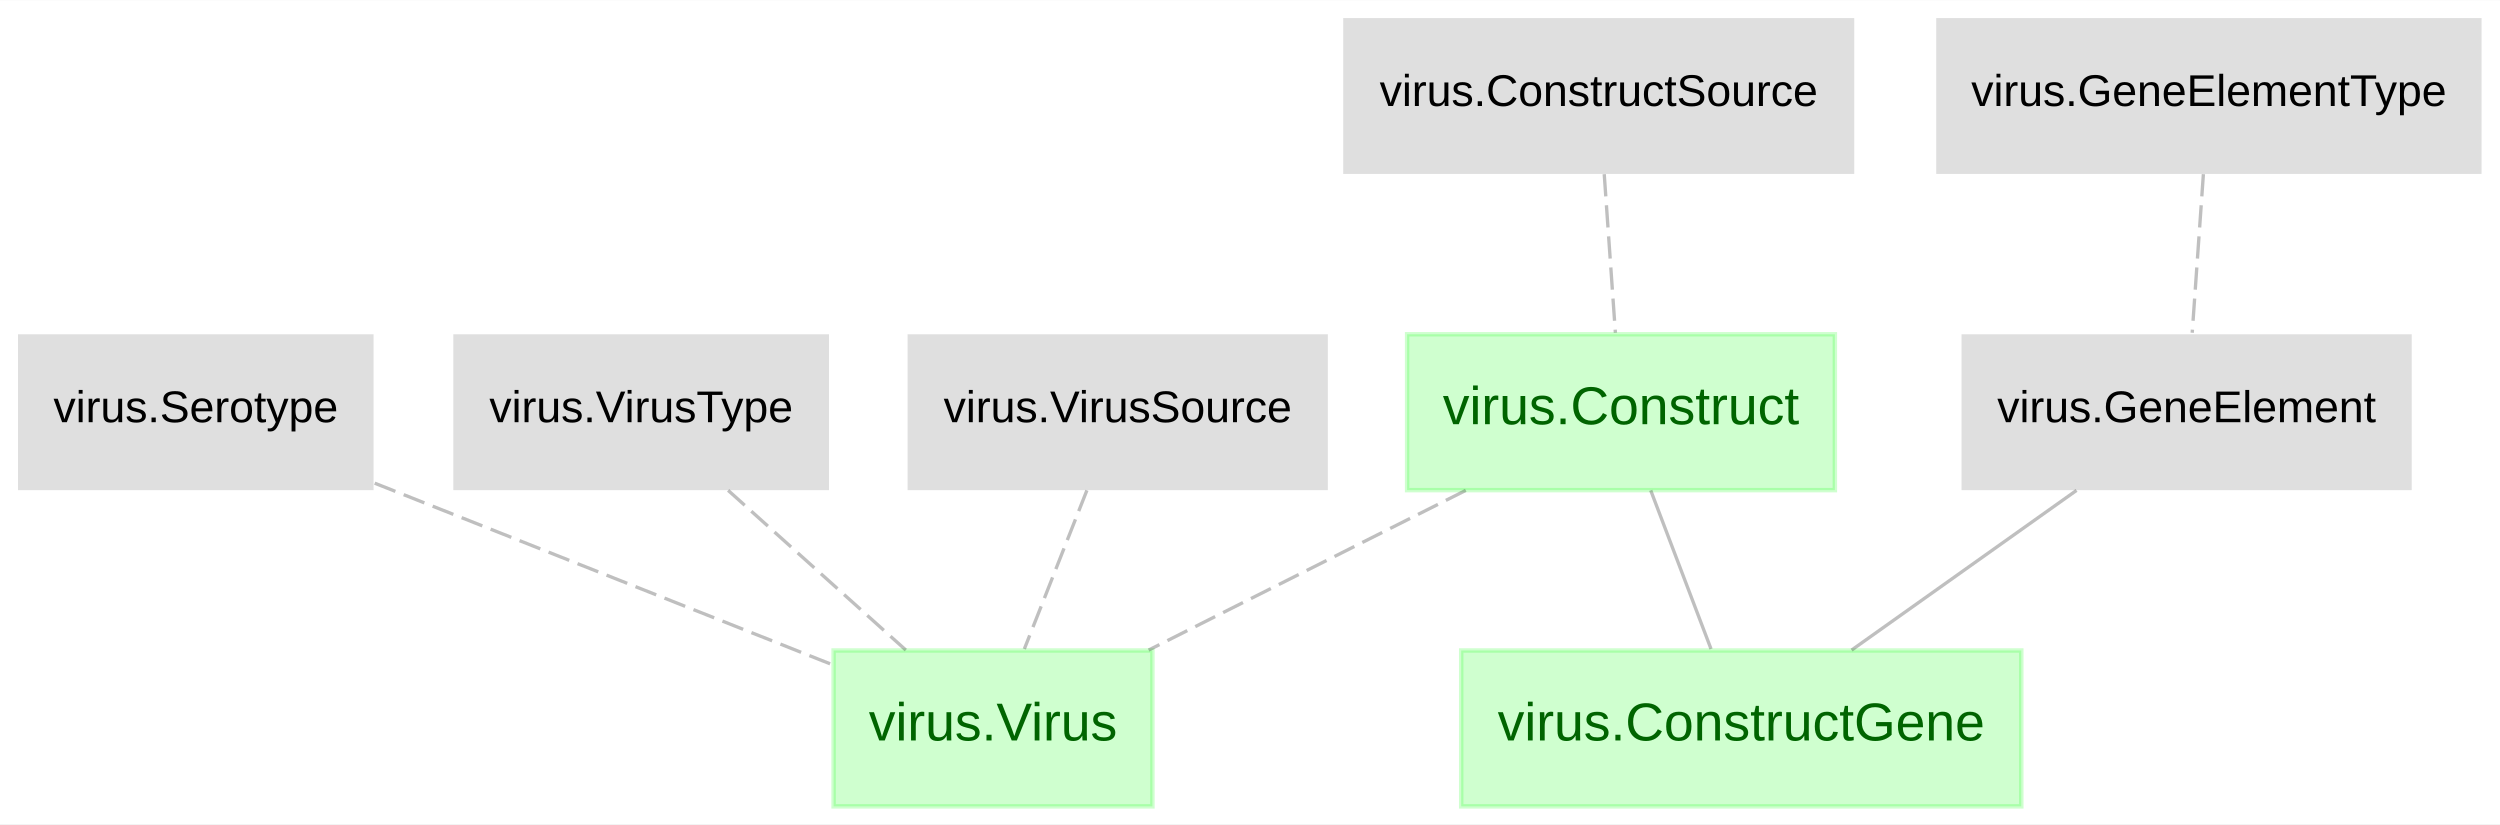
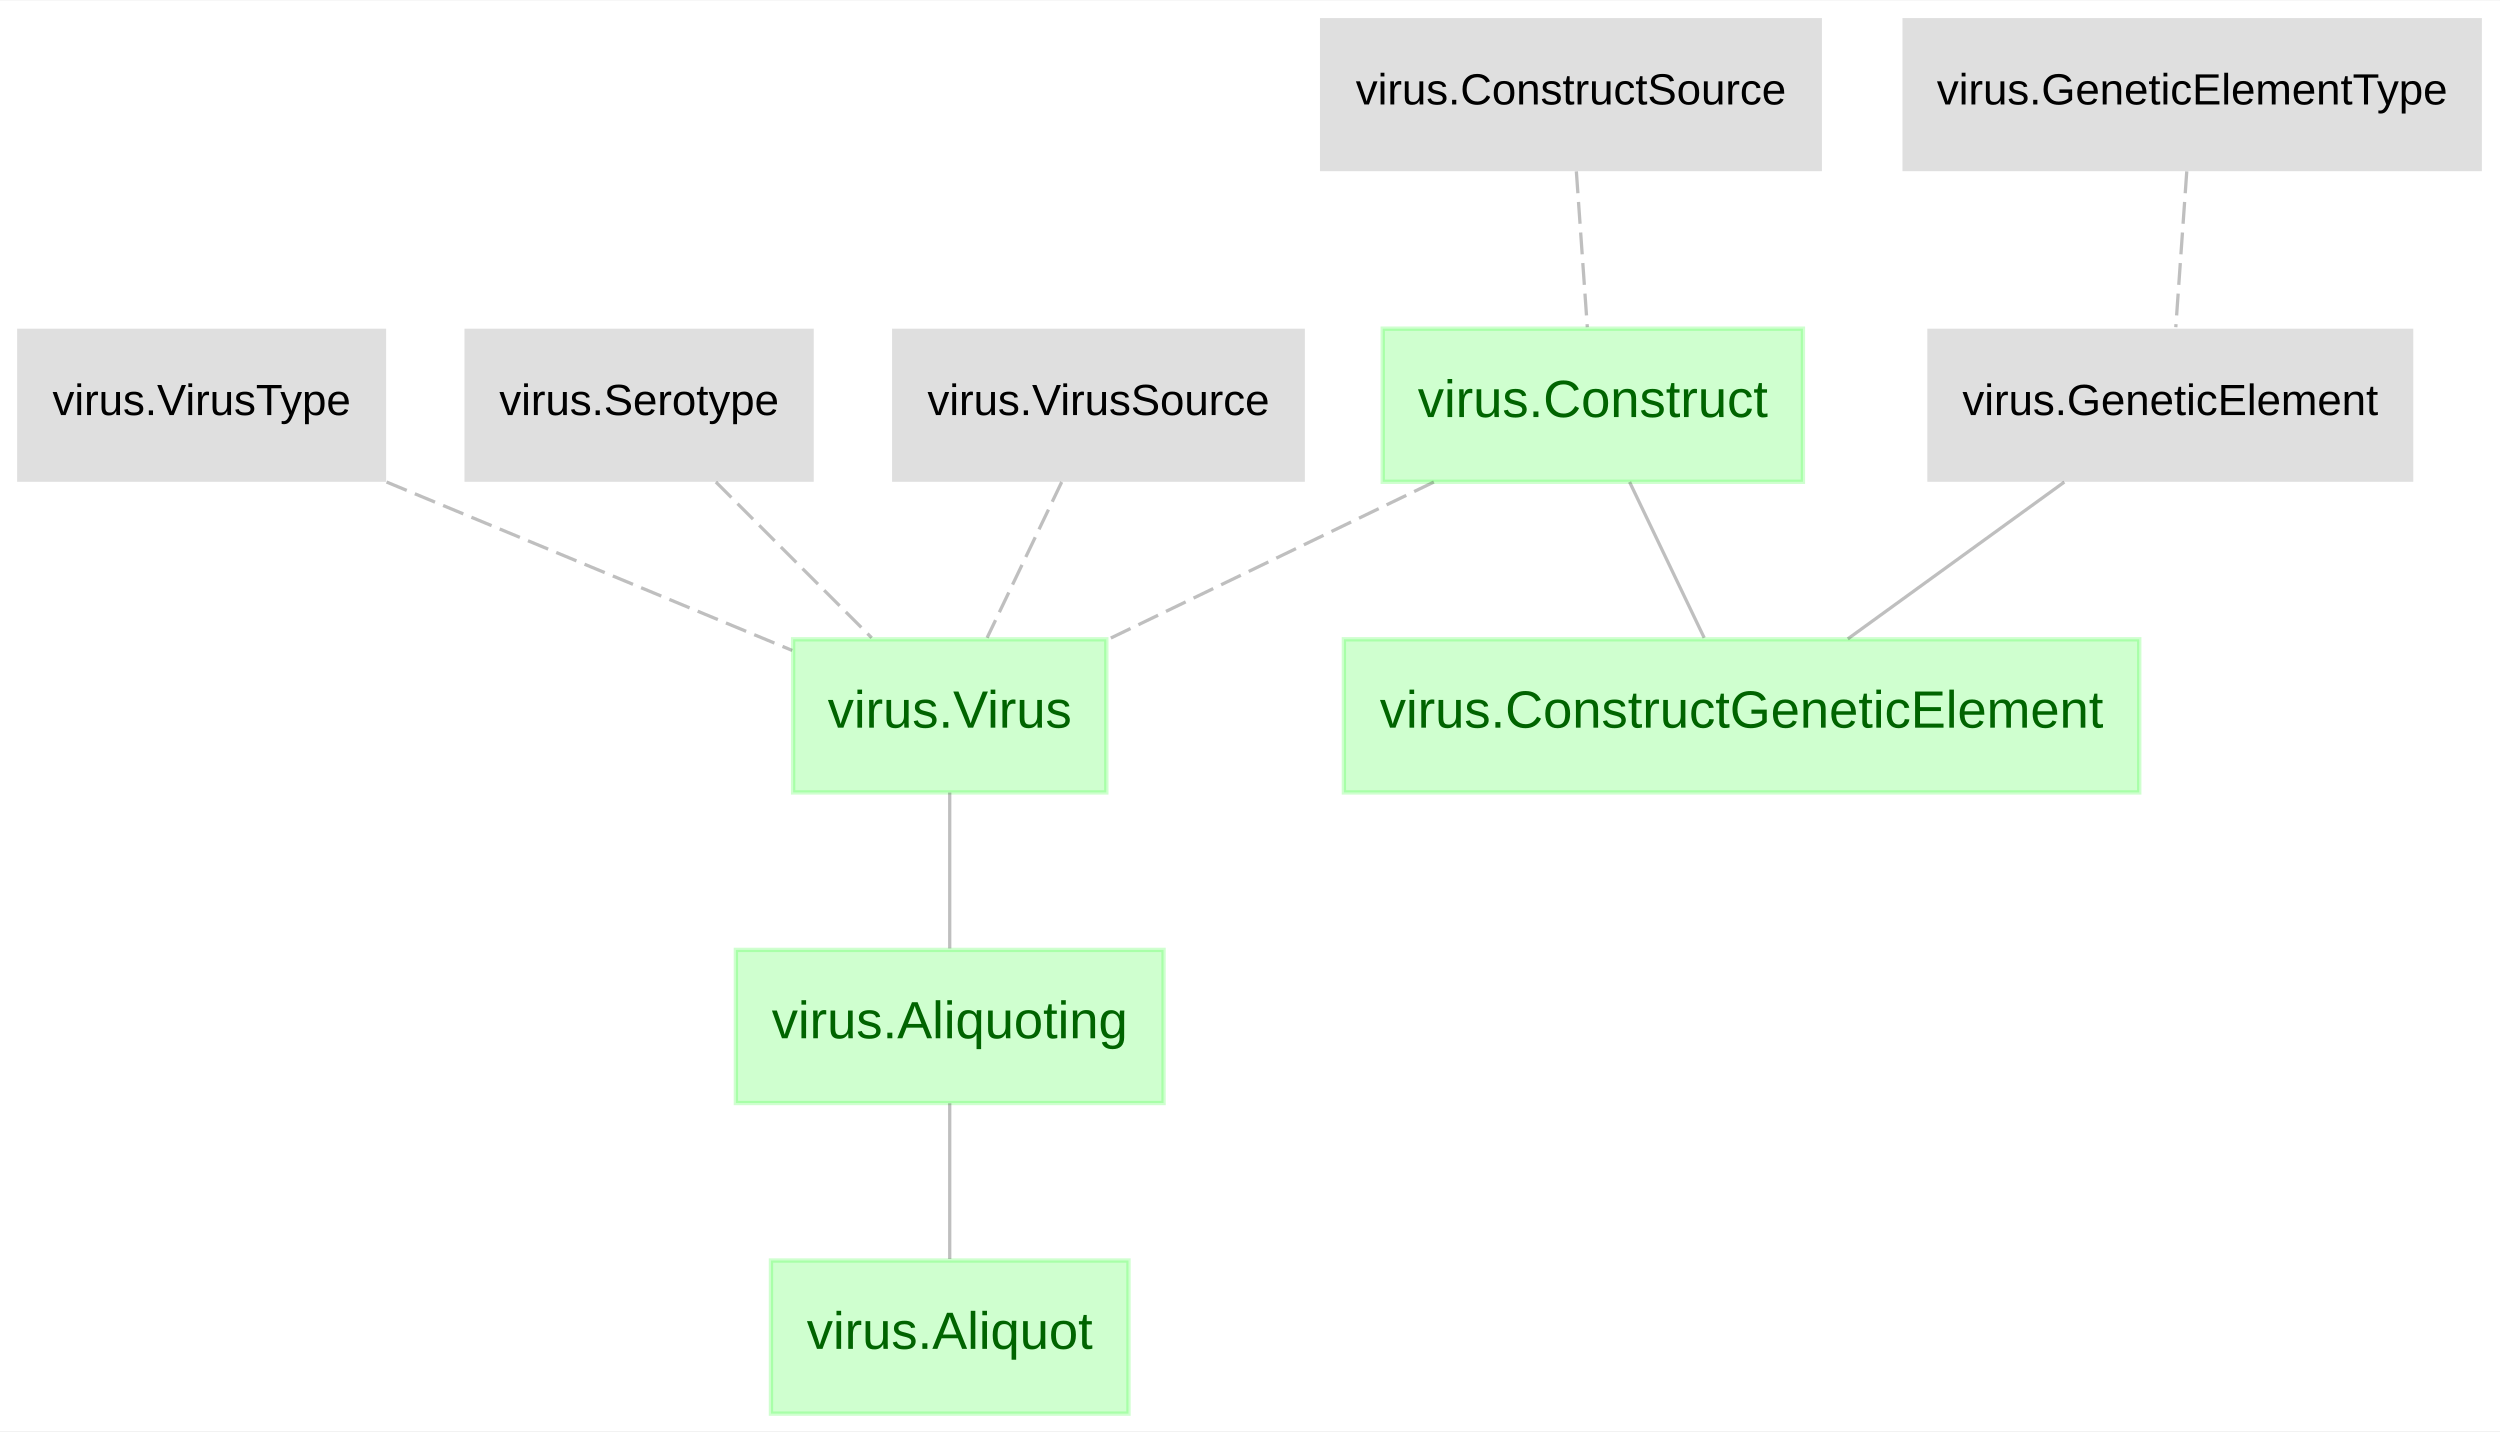
- <svg xmlns="http://www.w3.org/2000/svg" xmlns:xlink="http://www.w3.org/1999/xlink" height="185pt" viewBox="0.00 0.00 561.32 185.00" width="561pt">
-   <g class="graph" id="graph0" transform="scale(1 1) rotate(0) translate(4 181)">
-     <polygon fill="#ffffff" points="-4,4 -4,-181 557.317,-181 557.317,4 -4,4" stroke="transparent" />
+ <svg xmlns="http://www.w3.org/2000/svg" xmlns:xlink="http://www.w3.org/1999/xlink" height="327pt" viewBox="0.00 0.00 571.45 327.00" width="571pt">
+   <g class="graph" id="graph0" transform="scale(1 1) rotate(0) translate(4 323)">
+     <polygon fill="#ffffff" points="-4,4 -4,-323 567.446,-323 567.446,4 -4,4" stroke="transparent" />
    <g class="node" id="node1">
      <g id="a_node1">
-         <a xlink:title="virus_name            ------------------------------ → Construct → VirusType → Serotype → VirusSource virus_catlog=null     virus_lot=null        virus_titer=null      virus_date=null       virus_notes=null      ">
-           <polygon fill="#00ff00" fill-opacity="0.188" points="254.751,-35 183.165,-35 183.165,0 254.751,0 254.751,-35" stroke="#00ff00" stroke-opacity="0.188" />
-           <text fill="#006400" font-family="arial" font-size="12.00" text-anchor="middle" x="218.958" y="-14.799">virus.Virus</text>
+         <a xlink:title="→ Construct → GeneticElement ">
+           <polygon fill="#00ff00" fill-opacity="0.188" points="484.986,-177 303.188,-177 303.188,-142 484.986,-142 484.986,-177" stroke="#00ff00" stroke-opacity="0.188" />
+           <text fill="#006400" font-family="arial" font-size="12.00" text-anchor="middle" x="394.087" y="-156.799">virus.ConstructGeneticElement</text>
        </a>
      </g>
    </g>
    <g class="node" id="node2">
      <g id="a_node2">
-         <a xlink:title="gene_name             ------------------------------ → GeneElementType function_description=null  dna_source=null       risk=&quot;no known risk&quot;  ">
-           <polygon fill="#000000" fill-opacity="0.125" points="537.497,-106 436.419,-106 436.419,-71 537.497,-71 537.497,-106" stroke="transparent" />
-           <text fill="#000000" font-family="arial" font-size="10.00" text-anchor="middle" x="486.958" y="-86.249">virus.GeneElement</text>
+         <a xlink:title="construct_nickname    ------------------------------ construct_fullname    → ConstructSource construct_notes=null  ">
+           <polygon fill="#00ff00" fill-opacity="0.188" points="408.108,-248 312.065,-248 312.065,-213 408.108,-213 408.108,-248" stroke="#00ff00" stroke-opacity="0.188" />
+           <text fill="#006400" font-family="arial" font-size="12.00" text-anchor="middle" x="360.087" y="-227.799">virus.Construct</text>
+         </a>
+       </g>
+     </g>
+     <g class="edge" id="edge1">
+       <path d="M368.491,-212.949C373.683,-202.108 380.326,-188.237 385.543,-177.342" fill="none" stroke="#000000" stroke-opacity="0.251" stroke-width=".75" />
+     </g>
+     <g class="node" id="node11">
+       <g id="a_node11">
+         <a xlink:title="virus_id              ------------------------------ virus_name            → Construct → VirusType → Serotype → VirusSource virus_catalog=null    virus_lot=null        virus_volume=null     virus_titer=null      virus_date=null       virus_notes=null      ">
+           <polygon fill="#00ff00" fill-opacity="0.188" points="248.88,-177 177.294,-177 177.294,-142 248.88,-142 248.88,-177" stroke="#00ff00" stroke-opacity="0.188" />
+           <text fill="#006400" font-family="arial" font-size="12.00" text-anchor="middle" x="213.087" y="-156.799">virus.Virus</text>
+         </a>
+       </g>
+     </g>
+     <g class="edge" id="edge2">
+       <path d="M323.75,-212.949C300.964,-201.944 271.712,-187.815 249.006,-176.849" fill="none" stroke="#000000" stroke-dasharray="5,2" stroke-opacity="0.251" stroke-width=".75" />
+     </g>
+     <g class="node" id="node3">
+       <g id="a_node3">
+         <a xlink:title="genetic_element_type  ">
+           <polygon fill="#000000" fill-opacity="0.125" points="563.306,-319 430.868,-319 430.868,-284 563.306,-284 563.306,-319" stroke="transparent" />
+           <text fill="#000000" font-family="arial" font-size="10.00" text-anchor="middle" x="497.087" y="-299.25">virus.GeneticElementType</text>
        </a>
      </g>
    </g>
    <g class="node" id="node7">
      <g id="a_node7">
-         <a xlink:title="→ Construct → GeneElement ">
-           <polygon fill="#00ff00" fill-opacity="0.188" points="449.836,-35 324.08,-35 324.08,0 449.836,0 449.836,-35" stroke="#00ff00" stroke-opacity="0.188" />
-           <text fill="#006400" font-family="arial" font-size="12.00" text-anchor="middle" x="386.958" y="-14.799">virus.ConstructGene</text>
-         </a>
-       </g>
-     </g>
-     <g class="edge" id="edge1">
-       <path d="M462.239,-70.949C446.854,-60.026 427.136,-46.026 411.739,-35.095" fill="none" stroke="#000000" stroke-opacity="0.251" stroke-width=".75" />
-     </g>
-     <g class="node" id="node3">
-       <g id="a_node3">
-         <a xlink:title="virus_type            ------------------------------ virus_type_description=null  ">
-           <polygon fill="#000000" fill-opacity="0.125" points="182.132,-106 97.784,-106 97.784,-71 182.132,-71 182.132,-106" stroke="transparent" />
-           <text fill="#000000" font-family="arial" font-size="10.00" text-anchor="middle" x="139.958" y="-86.249">virus.VirusType</text>
-         </a>
-       </g>
-     </g>
-     <g class="edge" id="edge2">
-       <path d="M159.486,-70.949C171.64,-60.026 187.218,-46.026 199.381,-35.095" fill="none" stroke="#000000" stroke-dasharray="5,2" stroke-opacity="0.251" stroke-width=".75" />
-     </g>
-     <g class="node" id="node4">
-       <g id="a_node4">
-         <a xlink:title="virus_source          ">
-           <polygon fill="#000000" fill-opacity="0.125" points="294.137,-106 199.779,-106 199.779,-71 294.137,-71 294.137,-106" stroke="transparent" />
-           <text fill="#000000" font-family="arial" font-size="10.00" text-anchor="middle" x="246.958" y="-86.249">virus.VirusSource</text>
+         <a xlink:title="genetic_element_nickname  ------------------------------ genetic_element_fullname  → GeneticElementType function_description=null  genetic_element_source=null  ">
+           <polygon fill="#000000" fill-opacity="0.125" points="547.626,-248 436.548,-248 436.548,-213 547.626,-213 547.626,-248" stroke="transparent" />
+           <text fill="#000000" font-family="arial" font-size="10.00" text-anchor="middle" x="492.087" y="-228.25">virus.GeneticElement</text>
        </a>
      </g>
    </g>
    <g class="edge" id="edge3">
-       <path d="M240.037,-70.949C235.761,-60.108 230.291,-46.237 225.994,-35.342" fill="none" stroke="#000000" stroke-dasharray="5,2" stroke-opacity="0.251" stroke-width=".75" />
+       <path d="M495.851,-283.949C495.087,-273.108 494.111,-259.237 493.343,-248.342" fill="none" stroke="#000000" stroke-dasharray="5,2" stroke-opacity="0.251" stroke-width=".75" />
    </g>
-     <g class="node" id="node5">
-       <g id="a_node5">
-         <a xlink:title="serotype              ------------------------------ description=null      ">
-           <polygon fill="#000000" fill-opacity="0.125" points="79.874,-106 .042,-106 .042,-71 79.874,-71 79.874,-106" stroke="transparent" />
-           <text fill="#000000" font-family="arial" font-size="10.00" text-anchor="middle" x="39.958" y="-86.249">virus.Serotype</text>
+     <g class="node" id="node4">
+       <g id="a_node4">
+         <a xlink:title="virus_type            ------------------------------ virus_type_full_name  virus_type_description=null  virus_bsl             ">
+           <polygon fill="#000000" fill-opacity="0.125" points="84.261,-248 -.087,-248 -.087,-213 84.261,-213 84.261,-248" stroke="transparent" />
+           <text fill="#000000" font-family="arial" font-size="10.00" text-anchor="middle" x="42.087" y="-228.25">virus.VirusType</text>
        </a>
      </g>
    </g>
    <g class="edge" id="edge4">
-       <path d="M80.129,-72.566C110.949,-60.342 153.118,-43.615 182.87,-31.814" fill="none" stroke="#000000" stroke-dasharray="5,2" stroke-opacity="0.251" stroke-width=".75" />
+       <path d="M84.357,-212.949C112.841,-201.123 150.011,-185.689 177.083,-174.449" fill="none" stroke="#000000" stroke-dasharray="5,2" stroke-opacity="0.251" stroke-width=".75" />
    </g>
-     <g class="node" id="node6">
-       <g id="a_node6">
-         <a xlink:title="type                  ">
-           <polygon fill="#000000" fill-opacity="0.125" points="553.177,-177 430.739,-177 430.739,-142 553.177,-142 553.177,-177" stroke="transparent" />
-           <text fill="#000000" font-family="arial" font-size="10.00" text-anchor="middle" x="491.958" y="-157.25">virus.GeneElementType</text>
+     <g class="node" id="node5">
+       <g id="a_node5">
+         <a xlink:title="→ Virus aliquoting_date       ------------------------------ aliquoting_person     amount_per_aliquot    aliquoting_number     aliquoting_notes=null  ">
+           <polygon fill="#00ff00" fill-opacity="0.188" points="261.963,-106 164.211,-106 164.211,-71 261.963,-71 261.963,-106" stroke="#00ff00" stroke-opacity="0.188" />
+           <text fill="#006400" font-family="arial" font-size="12.00" text-anchor="middle" x="213.087" y="-85.799">virus.Aliquoting</text>
+         </a>
+       </g>
+     </g>
+     <g class="node" id="node9">
+       <g id="a_node9">
+         <a xlink:title="→ Aliquoting aliquot_idx           ------------------------------ aliquot_thaw_date=null  aliquot_notes=null    ">
+           <polygon fill="#00ff00" fill-opacity="0.188" points="253.949,-35 172.225,-35 172.225,0 253.949,0 253.949,-35" stroke="#00ff00" stroke-opacity="0.188" />
+           <text fill="#006400" font-family="arial" font-size="12.00" text-anchor="middle" x="213.087" y="-14.799">virus.Aliquot</text>
        </a>
      </g>
    </g>
    <g class="edge" id="edge5">
-       <path d="M490.722,-141.949C489.959,-131.108 488.982,-117.237 488.214,-106.342" fill="none" stroke="#000000" stroke-dasharray="5,2" stroke-opacity="0.251" stroke-width=".75" />
+       <path d="M213.087,-70.949C213.087,-60.108 213.087,-46.237 213.087,-35.342" fill="none" stroke="#000000" stroke-opacity="0.251" stroke-width=".75" />
    </g>
-     <g class="node" id="node8">
-       <g id="a_node8">
-         <a xlink:title="construct_name        ------------------------------ → ConstructSource construct_notes=null  ">
-           <polygon fill="#00ff00" fill-opacity="0.188" points="407.979,-106 311.937,-106 311.937,-71 407.979,-71 407.979,-106" stroke="#00ff00" stroke-opacity="0.188" />
-           <text fill="#006400" font-family="arial" font-size="12.00" text-anchor="middle" x="359.958" y="-85.799">virus.Construct</text>
+     <g class="node" id="node6">
+       <g id="a_node6">
+         <a xlink:title="construct_source      ">
+           <polygon fill="#000000" fill-opacity="0.125" points="412.457,-319 297.717,-319 297.717,-284 412.457,-284 412.457,-319" stroke="transparent" />
+           <text fill="#000000" font-family="arial" font-size="10.00" text-anchor="middle" x="355.087" y="-299.25">virus.ConstructSource</text>
        </a>
      </g>
    </g>
    <g class="edge" id="edge6">
-       <path d="M325.104,-70.949C303.411,-60.026 275.609,-46.026 253.9,-35.095" fill="none" stroke="#000000" stroke-dasharray="5,2" stroke-opacity="0.251" stroke-width=".75" />
+       <path d="M356.323,-283.949C357.086,-273.108 358.063,-259.237 358.83,-248.342" fill="none" stroke="#000000" stroke-dasharray="5,2" stroke-opacity="0.251" stroke-width=".75" />
    </g>
    <g class="edge" id="edge7">
-       <path d="M366.632,-70.949C370.755,-60.108 376.03,-46.237 380.173,-35.342" fill="none" stroke="#000000" stroke-opacity="0.251" stroke-width=".75" />
+       <path d="M467.862,-212.949C452.785,-202.026 433.461,-188.026 418.373,-177.095" fill="none" stroke="#000000" stroke-opacity="0.251" stroke-width=".75" />
    </g>
-     <g class="node" id="node9">
-       <g id="a_node9">
-         <a xlink:title="construct_source      ">
-           <polygon fill="#000000" fill-opacity="0.125" points="412.328,-177 297.588,-177 297.588,-142 412.328,-142 412.328,-177" stroke="transparent" />
-           <text fill="#000000" font-family="arial" font-size="10.00" text-anchor="middle" x="354.958" y="-157.25">virus.ConstructSource</text>
+     <g class="node" id="node8">
+       <g id="a_node8">
+         <a xlink:title="serotype              ------------------------------ serotype_description=null  ">
+           <polygon fill="#000000" fill-opacity="0.125" points="182.003,-248 102.171,-248 102.171,-213 182.003,-213 182.003,-248" stroke="transparent" />
+           <text fill="#000000" font-family="arial" font-size="10.00" text-anchor="middle" x="142.087" y="-228.25">virus.Serotype</text>
        </a>
      </g>
    </g>
    <g class="edge" id="edge8">
-       <path d="M356.194,-141.949C356.957,-131.108 357.934,-117.237 358.702,-106.342" fill="none" stroke="#000000" stroke-dasharray="5,2" stroke-opacity="0.251" stroke-width=".75" />
+       <path d="M159.637,-212.949C170.479,-202.108 184.35,-188.237 195.245,-177.342" fill="none" stroke="#000000" stroke-dasharray="5,2" stroke-opacity="0.251" stroke-width=".75" />
+     </g>
+     <g class="node" id="node10">
+       <g id="a_node10">
+         <a xlink:title="virus_source          ">
+           <polygon fill="#000000" fill-opacity="0.125" points="294.266,-248 199.908,-248 199.908,-213 294.266,-213 294.266,-248" stroke="transparent" />
+           <text fill="#000000" font-family="arial" font-size="10.00" text-anchor="middle" x="247.087" y="-228.25">virus.VirusSource</text>
+         </a>
+       </g>
+     </g>
+     <g class="edge" id="edge9">
+       <path d="M238.682,-212.949C233.491,-202.108 226.848,-188.237 221.631,-177.342" fill="none" stroke="#000000" stroke-dasharray="5,2" stroke-opacity="0.251" stroke-width=".75" />
+     </g>
+     <g class="edge" id="edge10">
+       <path d="M213.087,-141.949C213.087,-131.108 213.087,-117.237 213.087,-106.342" fill="none" stroke="#000000" stroke-opacity="0.251" stroke-width=".75" />
    </g>
  </g>
</svg>
